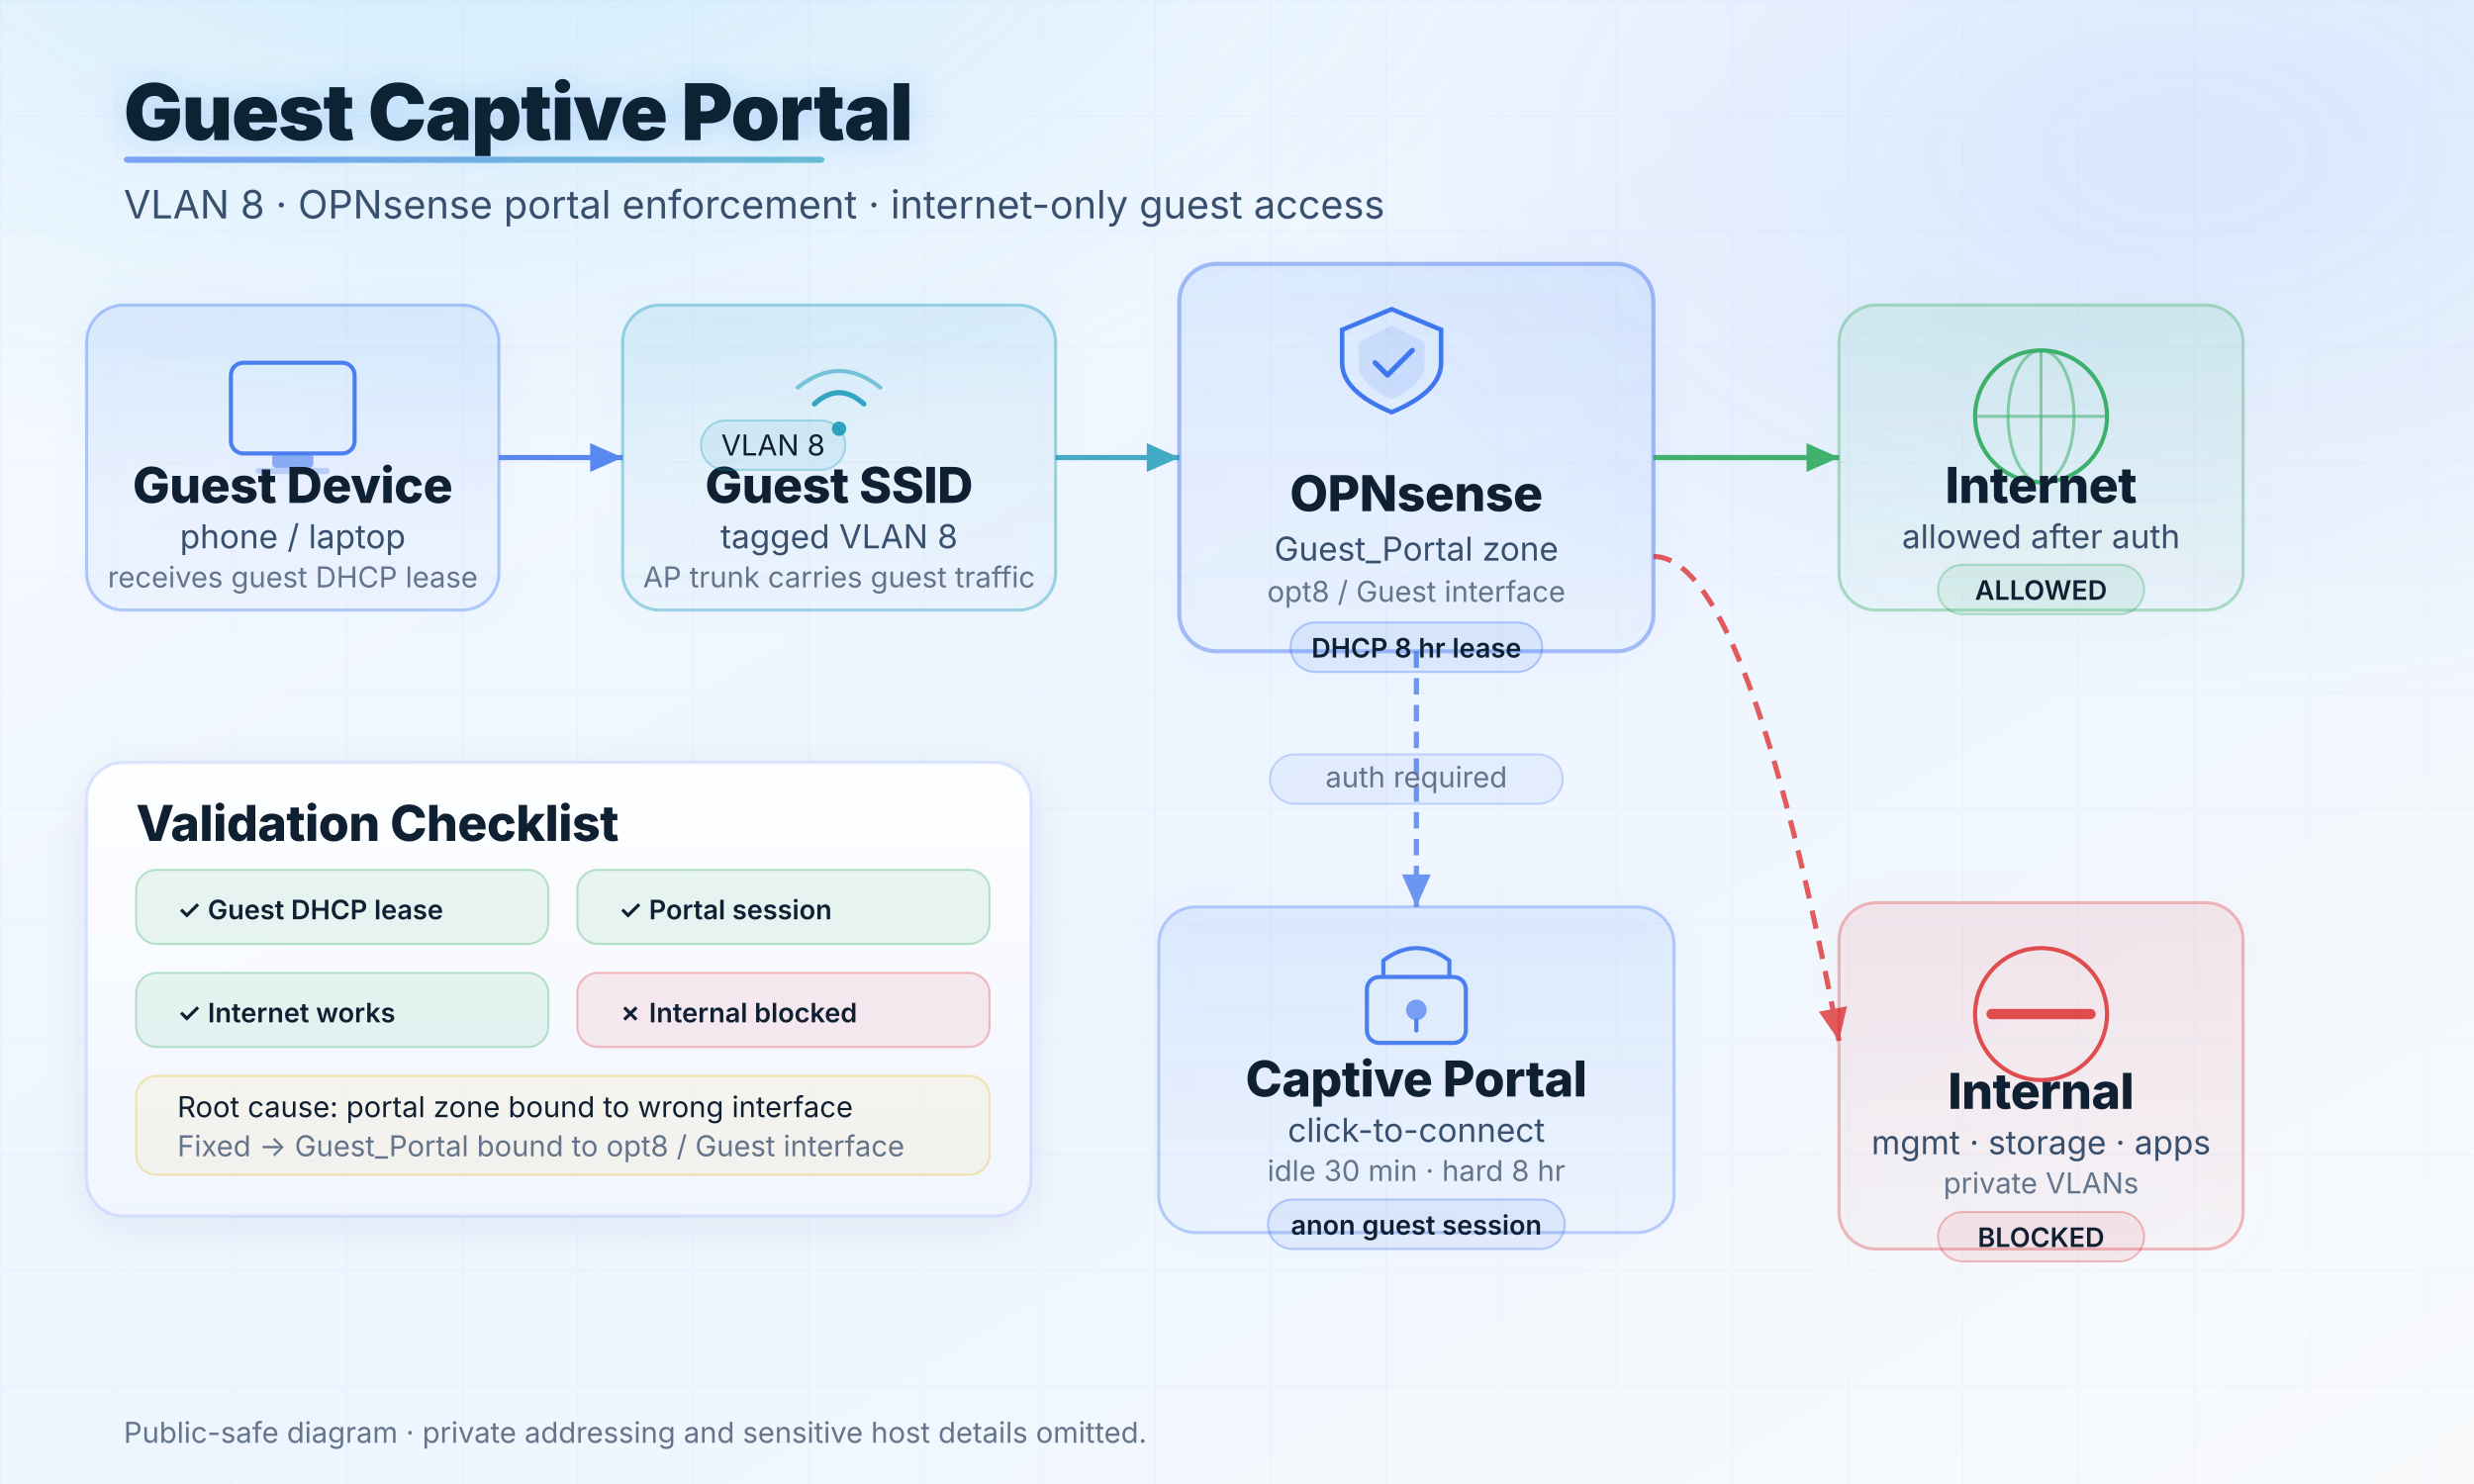
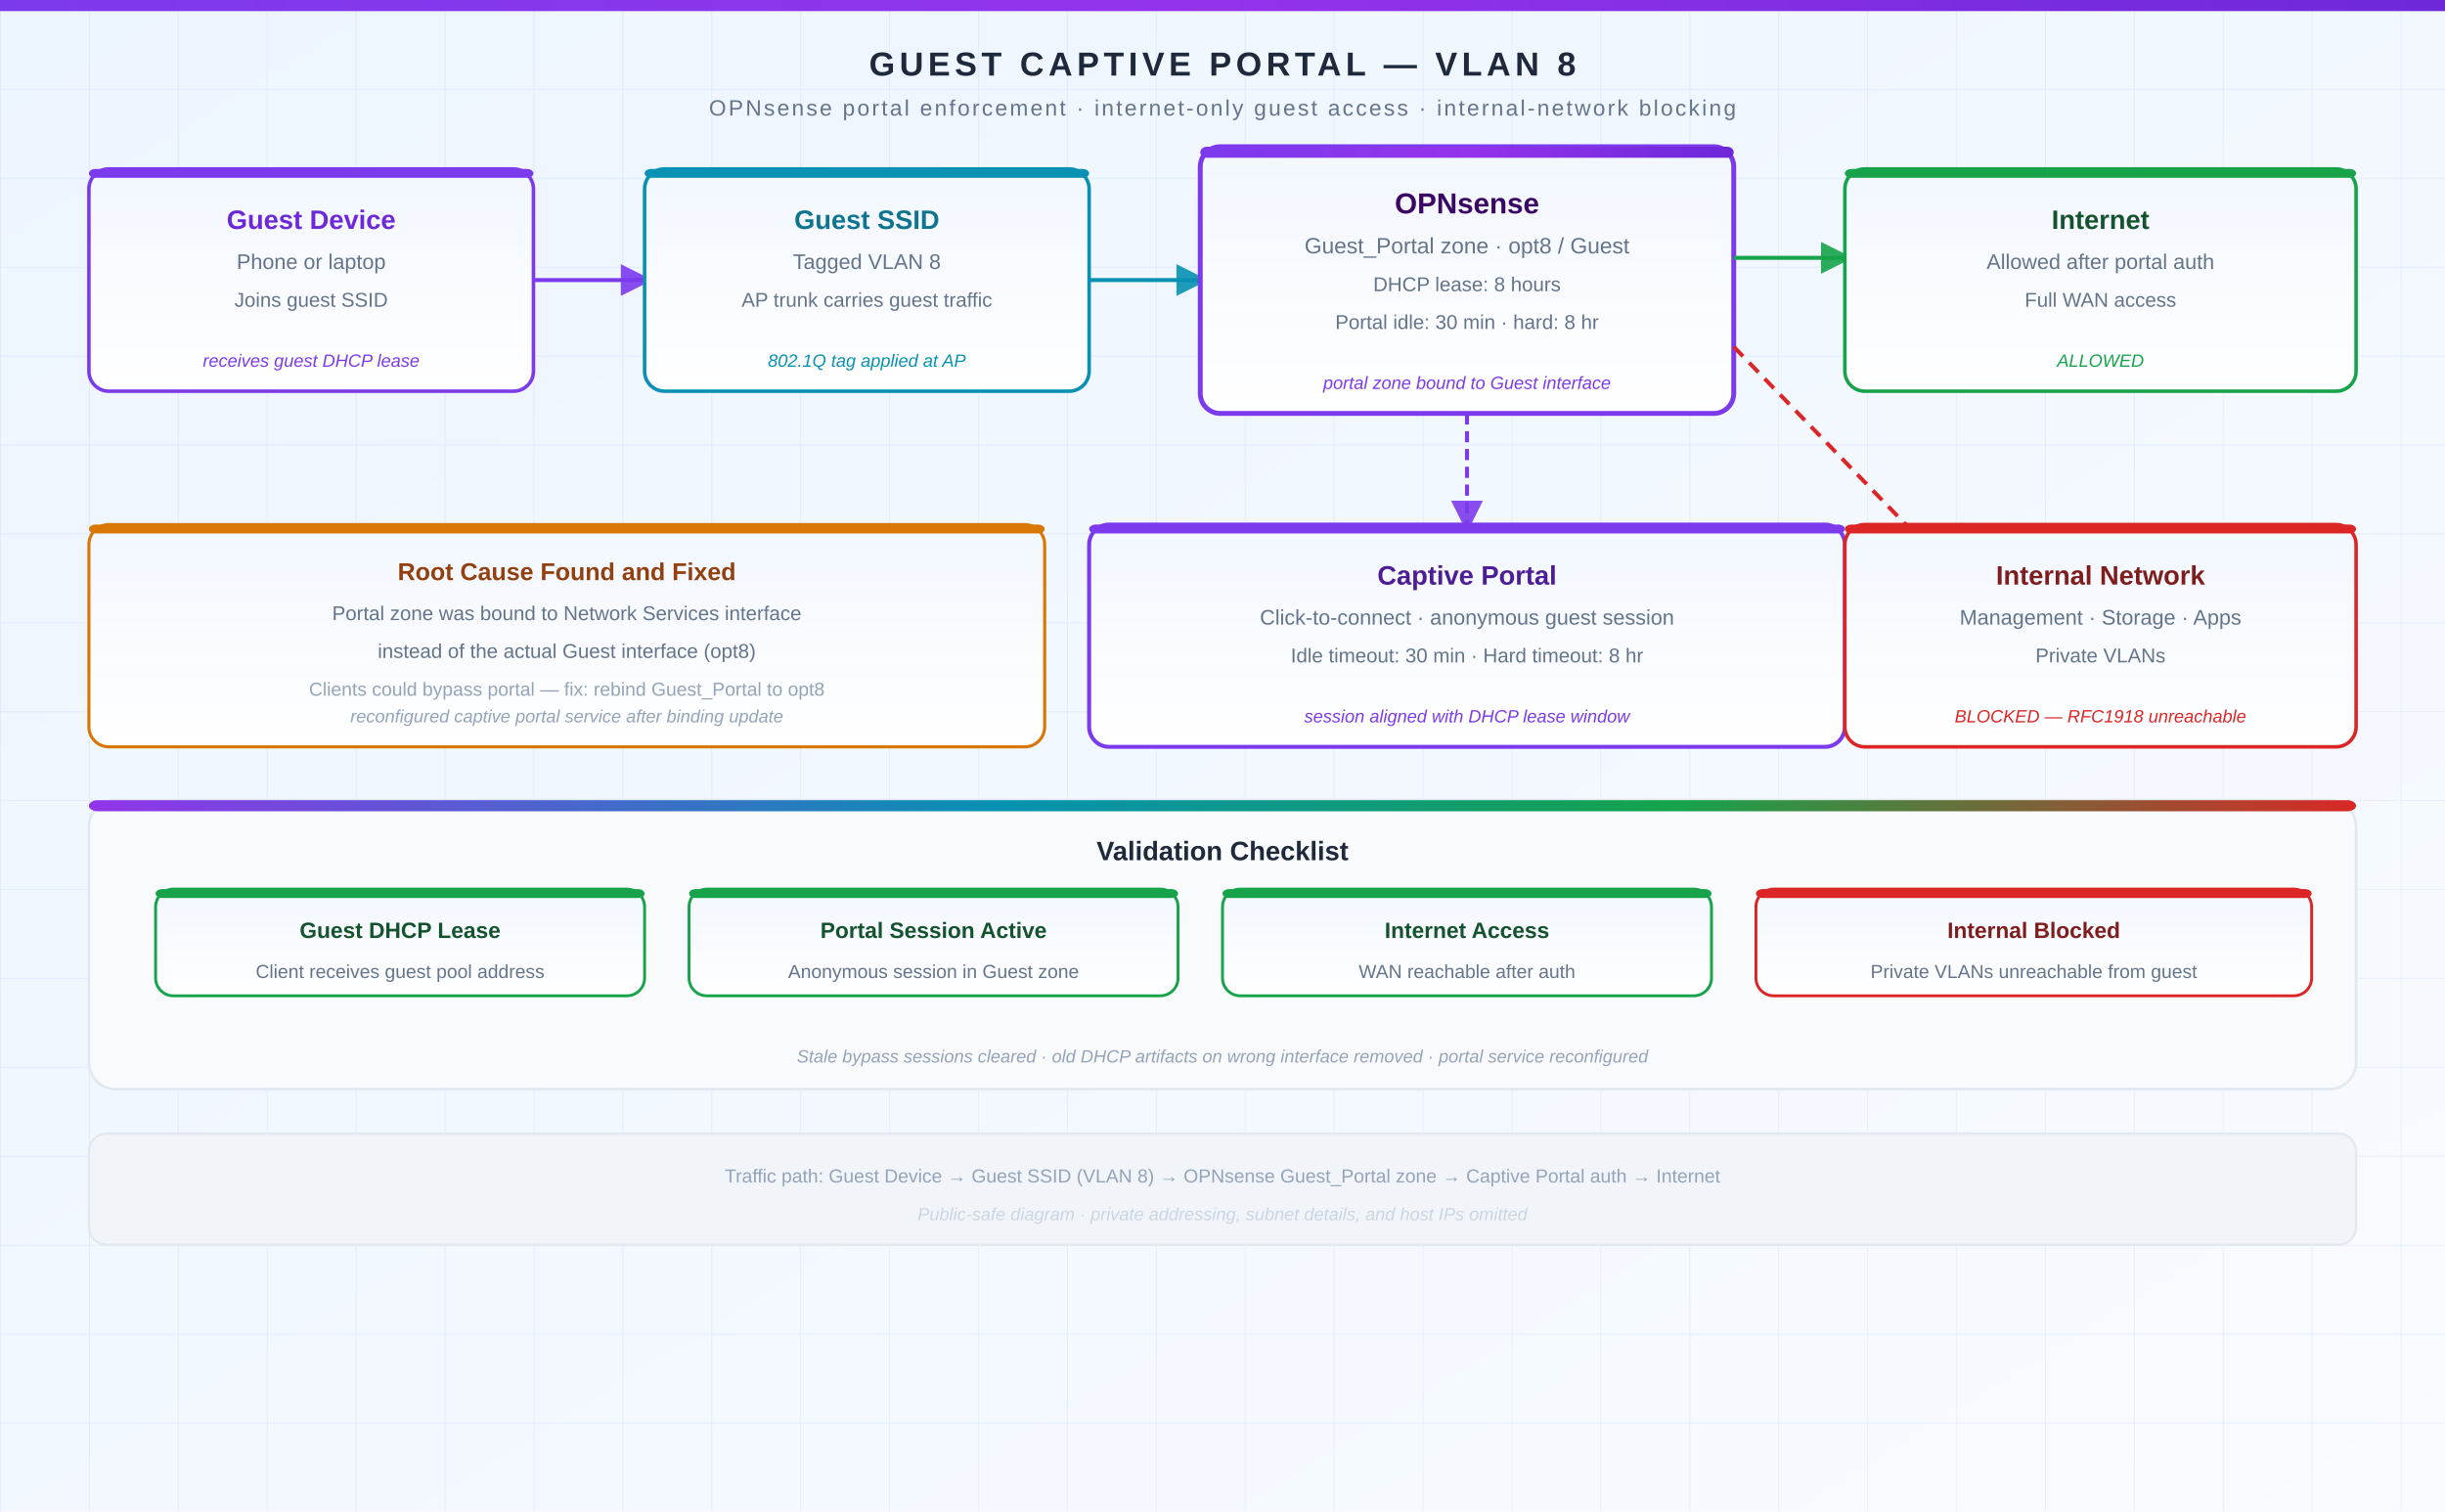
- <svg xmlns="http://www.w3.org/2000/svg" viewBox="0 0 1200 720" role="img" aria-labelledby="svgtitle svgdesc">
+ <svg xmlns="http://www.w3.org/2000/svg" data-diagram-theme="light" width="1100" height="680" viewBox="0 0 1100 680" font-family="'Segoe UI', Arial, sans-serif">
  <defs>
-     <linearGradient id="bgGrad" x1="0" y1="0" x2="1" y2="1">
-       <stop offset="0" stop-color="#f8fbff" />
-       <stop offset="0.5" stop-color="#edf5ff" />
-       <stop offset="1" stop-color="#f8fafc" />
+     <linearGradient id="bg" x1="0" y1="0" x2="1" y2="1">
+       <stop offset="0%" stop-color="#edf5ff" />
+       <stop offset="100%" stop-color="#f8fbff" />
    </linearGradient>
-     <radialGradient id="glowBlue" cx="18%" cy="-12%" r="45%">
-       <stop offset="0" stop-color="#0ea5e9" stop-opacity="0.18" />
-       <stop offset="1" stop-color="#0ea5e9" stop-opacity="0" />
-     </radialGradient>
-     <radialGradient id="glowIndigo" cx="88%" cy="10%" r="38%">
-       <stop offset="0" stop-color="#2563eb" stop-opacity="0.1" />
-       <stop offset="1" stop-color="#2563eb" stop-opacity="0" />
-     </radialGradient>
-     <linearGradient id="panelGrad" x1="0" y1="0" x2="0" y2="1">
-       <stop offset="0" stop-color="rgba(255,255,255,0.92)" />
-       <stop offset="1" stop-color="rgba(241,245,255,0.96)" />
+     <linearGradient id="card" x1="0" y1="0" x2="0" y2="1">
+       <stop offset="0%" stop-color="#f2f7ff" />
+       <stop offset="100%" stop-color="#ffffff" />
    </linearGradient>
-     <linearGradient id="blueBoxGrad" x1="0" y1="0" x2="0" y2="1">
-       <stop offset="0" stop-color="rgba(37,99,235,0.07)" />
-       <stop offset="1" stop-color="rgba(37,99,235,0.02)" />
+     <linearGradient id="purpleBar" x1="0" y1="0" x2="1" y2="0">
+       <stop offset="0%" stop-color="#7c3aed" />
+       <stop offset="50%" stop-color="#9333ea" />
+       <stop offset="100%" stop-color="#6d28d9" />
    </linearGradient>
-     <linearGradient id="indigoBoxGrad" x1="0" y1="0" x2="0" y2="1">
-       <stop offset="0" stop-color="rgba(14,132,199,0.08)" />
-       <stop offset="1" stop-color="rgba(14,132,199,0.02)" />
+     <linearGradient id="bar" x1="0" y1="0" x2="1" y2="0">
+       <stop offset="0%" stop-color="#9333ea" />
+       <stop offset="40%" stop-color="#0891b2" />
+       <stop offset="70%" stop-color="#16a34a" />
+       <stop offset="100%" stop-color="#dc2626" />
    </linearGradient>
-     <linearGradient id="redBoxGrad" x1="0" y1="0" x2="0" y2="1">
-       <stop offset="0" stop-color="rgba(220,38,38,0.07)" />
-       <stop offset="1" stop-color="rgba(220,38,38,0.02)" />
-     </linearGradient>
-     <linearGradient id="greenBoxGrad" x1="0" y1="0" x2="0" y2="1">
-       <stop offset="0" stop-color="rgba(22,163,74,0.07)" />
-       <stop offset="1" stop-color="rgba(22,163,74,0.02)" />
-     </linearGradient>
-     <linearGradient id="lineGrad" x1="0" y1="0" x2="1" y2="0">
-       <stop offset="0" stop-color="#2563eb" />
-       <stop offset="1" stop-color="#0891b2" />
-     </linearGradient>
-     <filter id="boxShadow" x="-8%" y="-8%" width="116%" height="116%">
-       <feDropShadow dx="0" dy="4" stdDeviation="10" flood-color="#1e3a5f" flood-opacity="0.08" />
-     </filter>
-     <filter id="blueGlow" x="-15%" y="-15%" width="130%" height="130%">
-       <feDropShadow dx="0" dy="0" stdDeviation="10" flood-color="#2563eb" flood-opacity="0.22" />
-     </filter>
-     <filter id="cyanGlow" x="-15%" y="-15%" width="130%" height="130%">
-       <feDropShadow dx="0" dy="0" stdDeviation="10" flood-color="#0891b2" flood-opacity="0.2" />
-     </filter>
-     <filter id="redGlow" x="-15%" y="-15%" width="130%" height="130%">
-       <feDropShadow dx="0" dy="0" stdDeviation="10" flood-color="#dc2626" flood-opacity="0.18" />
-     </filter>
-     <filter id="greenGlow" x="-15%" y="-15%" width="130%" height="130%">
-       <feDropShadow dx="0" dy="0" stdDeviation="10" flood-color="#16a34a" flood-opacity="0.18" />
-     </filter>
-     <filter id="titleGlow" x="-5%" y="-20%" width="110%" height="140%">
-       <feDropShadow dx="0" dy="0" stdDeviation="8" flood-color="#2563eb" flood-opacity="0.22" />
-     </filter>
-     <marker id="arrowBlue" viewBox="0 0 10 10" refX="9" refY="5" markerWidth="7" markerHeight="7" orient="auto-start-reverse">
-       <path d="M 0 1 L 9 5 L 0 9 z" fill="#2563eb" />
+     <pattern id="grid" width="40" height="40" patternUnits="userSpaceOnUse">
+       <path d="M40 0H0V40" fill="none" stroke="#2563eb" stroke-width="0.35" opacity="0.18" />
+     </pattern>
+     <marker id="arrPurple" markerWidth="8" markerHeight="8" refX="6" refY="4" orient="auto">
+       <path d="M0,0 L0,8 L8,4 z" fill="#7c3aed" opacity="0.9" />
    </marker>
-     <marker id="arrowCyan" viewBox="0 0 10 10" refX="9" refY="5" markerWidth="7" markerHeight="7" orient="auto-start-reverse">
-       <path d="M 0 1 L 9 5 L 0 9 z" fill="#0891b2" />
+     <marker id="arrCyan" markerWidth="8" markerHeight="8" refX="6" refY="4" orient="auto">
+       <path d="M0,0 L0,8 L8,4 z" fill="#0891b2" opacity="0.9" />
    </marker>
-     <marker id="arrowGreen" viewBox="0 0 10 10" refX="9" refY="5" markerWidth="7" markerHeight="7" orient="auto-start-reverse">
-       <path d="M 0 1 L 9 5 L 0 9 z" fill="#16a34a" />
+     <marker id="arrGreen" markerWidth="8" markerHeight="8" refX="6" refY="4" orient="auto">
+       <path d="M0,0 L0,8 L8,4 z" fill="#16a34a" opacity="0.9" />
    </marker>
-     <marker id="arrowRed" viewBox="0 0 10 10" refX="9" refY="5" markerWidth="7" markerHeight="7" orient="auto-start-reverse">
-       <path d="M 0 1 L 9 5 L 0 9 z" fill="#dc2626" />
+     <marker id="arrRed" markerWidth="8" markerHeight="8" refX="6" refY="4" orient="auto">
+       <path d="M0,0 L0,8 L8,4 z" fill="#dc2626" opacity="0.9" />
    </marker>
-     <pattern id="grid" x="0" y="0" width="56" height="56" patternUnits="userSpaceOnUse">
-       <path d="M 56 0 L 0 0 0 56" fill="none" stroke="rgba(37,99,235,0.06)" stroke-width="1" />
-     </pattern>
-     <style>
-       .lbl { font-family: "Segoe UI", Inter, Arial, sans-serif; fill: #102033; }
-       .muted { fill: #38506d; }
-       .subtle { fill: #64748b; }
-       .t-title { font-size: 38px; font-weight: 900; letter-spacing: -0.5px; }
-       .t-sub { font-size: 19px; font-weight: 400; }
-       .t-head { font-size: 24px; font-weight: 800; letter-spacing: -0.2px; }
-       .t-body { font-size: 16px; font-weight: 400; }
-       .t-tiny { font-size: 14px; font-weight: 400; }
-       .t-chip { font-size: 13px; font-weight: 600; }
-       .chip-base { fill: rgba(37,99,235,0.08); stroke: rgba(37,99,235,0.28); stroke-width: 1; }
-       .chip-green { fill: rgba(22,163,74,0.08); stroke: rgba(22,163,74,0.28); stroke-width: 1; }
-       .chip-red { fill: rgba(220,38,38,0.08); stroke: rgba(220,38,38,0.28); stroke-width: 1; }
-       .badge { fill: rgba(37,99,235,0.08); stroke: rgba(37,99,235,0.3); stroke-width: 1; }
-     </style>
  </defs>
-   <rect width="1200" height="720" fill="url(#bgGrad)" />
-   <rect width="1200" height="720" fill="url(#glowBlue)" />
-   <rect width="1200" height="720" fill="url(#glowIndigo)" />
-   <rect width="1200" height="720" fill="url(#grid)" opacity="0.55" />
-   <text x="60" y="68" class="lbl t-title" filter="url(#titleGlow)">Guest Captive Portal</text>
-   <rect x="60" y="76" width="340" height="3" rx="2" fill="url(#lineGrad)" opacity="0.55" />
-   <text x="60" y="106" class="lbl t-sub muted">VLAN 8 · OPNsense portal enforcement · internet-only guest access</text>
-   <g filter="url(#blueGlow)">
-     <rect x="42" y="148" width="200" height="148" rx="18" fill="url(#blueBoxGrad)" stroke="rgba(37,99,235,0.32)" stroke-width="1.5" />
-   </g>
-   <g transform="translate(112, 176)" opacity="0.8">
-     <rect x="0" y="0" width="60" height="44" rx="6" fill="none" stroke="#2563eb" stroke-width="2" />
-     <rect x="20" y="44" width="20" height="7" rx="2" fill="#2563eb" opacity="0.6" />
-     <rect x="12" y="51" width="36" height="3" rx="1.5" fill="#2563eb" opacity="0.3" />
-   </g>
-   <text x="142" y="244" text-anchor="middle" class="lbl t-head">Guest Device</text>
-   <text x="142" y="266" text-anchor="middle" class="lbl t-body muted">phone / laptop</text>
-   <text x="142" y="285" text-anchor="middle" class="lbl t-tiny subtle">receives guest DHCP lease</text>
-   <g filter="url(#cyanGlow)">
-     <rect x="302" y="148" width="210" height="148" rx="18" fill="url(#indigoBoxGrad)" stroke="rgba(8,145,178,0.35)" stroke-width="1.5" />
-   </g>
-   <g transform="translate(377, 170)" opacity="0.8">
-     <path d="M30 38 L30 38" stroke="#0891b2" stroke-width="4" stroke-linecap="round" />
-     <path d="M18 26 Q30 15 42 26" stroke="#0891b2" stroke-width="2.5" fill="none" stroke-linecap="round" />
-     <path d="M10 18 Q30 2 50 18" stroke="#0891b2" stroke-width="2" fill="none" stroke-linecap="round" opacity="0.6" />
-     <circle cx="30" cy="38" r="3.5" fill="#0891b2" />
-   </g>
-   <text x="407" y="244" text-anchor="middle" class="lbl t-head">Guest SSID</text>
-   <text x="407" y="266" text-anchor="middle" class="lbl t-body muted">tagged VLAN 8</text>
-   <text x="407" y="285" text-anchor="middle" class="lbl t-tiny subtle">AP trunk carries guest traffic</text>
-   <g filter="url(#blueGlow)">
-     <rect x="572" y="128" width="230" height="188" rx="18" fill="url(#blueBoxGrad)" stroke="rgba(37,99,235,0.38)" stroke-width="2" />
-   </g>
-   <g transform="translate(651, 150)" opacity="0.85">
-     <path d="M24 0 L48 10 L48 26 Q48 40 24 50 Q0 40 0 26 L0 10 Z" fill="none" stroke="#2563eb" stroke-width="2.2" />
-     <path d="M24 8 L40 16 L40 27 Q40 36 24 44 Q8 36 8 27 L8 16 Z" fill="rgba(37,99,235,0.12)" stroke="none" />
-     <path d="M16 26 L22 32 L34 20" stroke="#2563eb" stroke-width="2.5" fill="none" stroke-linecap="round" stroke-linejoin="round" />
-   </g>
-   <text x="687" y="248" text-anchor="middle" class="lbl t-head">OPNsense</text>
-   <text x="687" y="272" text-anchor="middle" class="lbl t-body muted">Guest_Portal zone</text>
-   <text x="687" y="292" text-anchor="middle" class="lbl t-tiny subtle">opt8 / Guest interface</text>
-   <rect x="626" y="302" width="122" height="24" rx="12" class="badge" />
-   <text x="687" y="319" text-anchor="middle" class="lbl t-chip" fill="#2563eb">DHCP 8 hr lease</text>
-   <g filter="url(#blueGlow)">
-     <rect x="562" y="440" width="250" height="158" rx="18" fill="url(#blueBoxGrad)" stroke="rgba(37,99,235,0.28)" stroke-width="1.5" />
-   </g>
-   <g transform="translate(655, 456)" opacity="0.8">
-     <rect x="8" y="18" width="48" height="32" rx="6" fill="none" stroke="#2563eb" stroke-width="2" />
-     <path d="M16 18 L16 10 Q32 -2 48 10 L48 18" fill="none" stroke="#2563eb" stroke-width="2" />
-     <circle cx="32" cy="34" r="5" fill="#2563eb" opacity="0.7" />
-     <line x1="32" y1="39" x2="32" y2="44" stroke="#2563eb" stroke-width="2" stroke-linecap="round" />
-   </g>
-   <text x="687" y="532" text-anchor="middle" class="lbl t-head">Captive Portal</text>
-   <text x="687" y="554" text-anchor="middle" class="lbl t-body muted">click-to-connect</text>
-   <text x="687" y="573" text-anchor="middle" class="lbl t-tiny subtle">idle 30 min · hard 8 hr</text>
-   <rect x="615" y="582" width="144" height="24" rx="12" class="badge" />
-   <text x="687" y="599" text-anchor="middle" class="lbl t-chip" fill="#2563eb">anon guest session</text>
-   <g filter="url(#greenGlow)">
-     <rect x="892" y="148" width="196" height="148" rx="18" fill="url(#greenBoxGrad)" stroke="rgba(22,163,74,0.32)" stroke-width="1.5" />
-   </g>
-   <g transform="translate(946, 166)" opacity="0.8">
-     <circle cx="44" cy="36" r="32" fill="none" stroke="#16a34a" stroke-width="2" />
-     <ellipse cx="44" cy="36" rx="16" ry="32" fill="none" stroke="#16a34a" stroke-width="1.5" opacity="0.55" />
-     <line x1="12" y1="36" x2="76" y2="36" stroke="#16a34a" stroke-width="1.5" opacity="0.55" />
-     <line x1="44" y1="4" x2="44" y2="68" stroke="#16a34a" stroke-width="1.5" opacity="0.55" />
-   </g>
-   <text x="990" y="244" text-anchor="middle" class="lbl t-head">Internet</text>
-   <text x="990" y="266" text-anchor="middle" class="lbl t-body muted">allowed after auth</text>
-   <rect x="940" y="274" width="100" height="24" rx="12" class="chip-green" />
-   <text x="990" y="291" text-anchor="middle" class="lbl t-chip" fill="#16a34a">ALLOWED</text>
-   <g filter="url(#redGlow)">
-     <rect x="892" y="438" width="196" height="168" rx="18" fill="url(#redBoxGrad)" stroke="rgba(220,38,38,0.3)" stroke-width="1.5" />
-   </g>
-   <g transform="translate(946, 456)" opacity="0.8">
-     <circle cx="44" cy="36" r="32" fill="none" stroke="#dc2626" stroke-width="2" />
-     <line x1="20" y1="36" x2="68" y2="36" stroke="#dc2626" stroke-width="5" stroke-linecap="round" />
-   </g>
-   <text x="990" y="538" text-anchor="middle" class="lbl t-head">Internal</text>
-   <text x="990" y="560" text-anchor="middle" class="lbl t-body muted">mgmt · storage · apps</text>
-   <text x="990" y="579" text-anchor="middle" class="lbl t-tiny subtle">private VLANs</text>
-   <rect x="940" y="588" width="100" height="24" rx="12" class="chip-red" />
-   <text x="990" y="605" text-anchor="middle" class="lbl t-chip" fill="#dc2626">BLOCKED</text>
-   <rect x="42" y="370" width="458" height="220" rx="18" fill="url(#panelGrad)" stroke="rgba(37,99,235,0.14)" stroke-width="1.5" filter="url(#boxShadow)" />
-   <text x="66" y="408" class="lbl t-head">Validation Checklist</text>
-   <rect x="66" y="422" width="200" height="36" rx="10" class="chip-green" />
-   <text x="86" y="446" class="lbl t-chip" fill="#16a34a">✓  Guest DHCP lease</text>
-   <rect x="280" y="422" width="200" height="36" rx="10" class="chip-green" />
-   <text x="300" y="446" class="lbl t-chip" fill="#16a34a">✓  Portal session</text>
-   <rect x="66" y="472" width="200" height="36" rx="10" class="chip-green" />
-   <text x="86" y="496" class="lbl t-chip" fill="#16a34a">✓  Internet works</text>
-   <rect x="280" y="472" width="200" height="36" rx="10" class="chip-red" />
-   <text x="300" y="496" class="lbl t-chip" fill="#dc2626">✗  Internal blocked</text>
-   <rect x="66" y="522" width="414" height="48" rx="10" fill="rgba(234,179,8,0.07)" stroke="rgba(234,179,8,0.3)" stroke-width="1" />
-   <text x="86" y="542" class="lbl t-tiny" fill="#b45309">Root cause: portal zone bound to wrong interface</text>
-   <text x="86" y="561" class="lbl t-tiny subtle">Fixed → Guest_Portal bound to opt8 / Guest interface</text>
-   <line x1="242" y1="222" x2="302" y2="222" stroke="#2563eb" stroke-width="2.5" marker-end="url(#arrowBlue)" opacity="0.75" />
-   <line x1="512" y1="222" x2="572" y2="222" stroke="#0891b2" stroke-width="2.5" marker-end="url(#arrowCyan)" opacity="0.75" />
-   <line x1="687" y1="316" x2="687" y2="440" stroke="#2563eb" stroke-width="2.5" stroke-dasharray="8 5" marker-end="url(#arrowBlue)" opacity="0.65" />
-   <path d="M802 222 Q847 222 892 222" stroke="#16a34a" stroke-width="2.5" fill="none" marker-end="url(#arrowGreen)" opacity="0.8" />
-   <path d="M802 270 Q847 270 892 505" stroke="#dc2626" stroke-width="2.5" fill="none" stroke-dasharray="9 6" marker-end="url(#arrowRed)" opacity="0.75" />
-   <rect x="340" y="204" width="70" height="24" rx="12" fill="rgba(8,145,178,0.08)" stroke="rgba(8,145,178,0.28)" stroke-width="1" />
-   <text x="375" y="221" text-anchor="middle" class="lbl t-tiny" fill="#0891b2">VLAN 8</text>
-   <rect x="616" y="366" width="142" height="24" rx="12" fill="rgba(37,99,235,0.06)" stroke="rgba(37,99,235,0.22)" stroke-width="1" />
-   <text x="687" y="382" text-anchor="middle" class="lbl t-tiny subtle">auth required</text>
-   <text x="60" y="700" class="lbl t-tiny subtle">Public-safe diagram · private addressing and sensitive host details omitted.</text>
+   <rect width="1100" height="680" fill="url(#bg)" />
+   <rect width="1100" height="680" fill="url(#grid)" />
+   <rect x="0" y="0" width="1100" height="5" fill="url(#purpleBar)" />
+   <text x="550" y="34" text-anchor="middle" fill="#1e293b" font-size="15" font-weight="700" letter-spacing="2">GUEST CAPTIVE PORTAL — VLAN 8</text>
+   <text x="550" y="52" text-anchor="middle" fill="#64748b" font-size="10" letter-spacing="1">OPNsense portal enforcement · internet-only guest access · internal-network blocking</text>
+   <rect x="40" y="76" width="200" height="100" rx="9" fill="url(#card)" stroke="#7c3aed" stroke-width="1.6" />
+   <rect x="40" y="76" width="200" height="4" rx="3" fill="#7c3aed" />
+   <text x="140" y="103" text-anchor="middle" fill="#6d28d9" font-size="12" font-weight="700">Guest Device</text>
+   <text x="140" y="121" text-anchor="middle" fill="#64748b" font-size="9.5">Phone or laptop</text>
+   <text x="140" y="138" text-anchor="middle" fill="#64748b" font-size="9">Joins guest SSID</text>
+   <text x="140" y="165" text-anchor="middle" fill="#7c3aed" font-size="8" font-style="italic">receives guest DHCP lease</text>
+   <line x1="240" y1="126" x2="290" y2="126" stroke="#7c3aed" stroke-width="1.8" marker-end="url(#arrPurple)" />
+   <rect x="290" y="76" width="200" height="100" rx="9" fill="url(#card)" stroke="#0891b2" stroke-width="1.6" />
+   <rect x="290" y="76" width="200" height="4" rx="3" fill="#0891b2" />
+   <text x="390" y="103" text-anchor="middle" fill="#0e7490" font-size="12" font-weight="700">Guest SSID</text>
+   <text x="390" y="121" text-anchor="middle" fill="#64748b" font-size="9.5">Tagged VLAN 8</text>
+   <text x="390" y="138" text-anchor="middle" fill="#64748b" font-size="9">AP trunk carries guest traffic</text>
+   <text x="390" y="165" text-anchor="middle" fill="#0891b2" font-size="8" font-style="italic">802.1Q tag applied at AP</text>
+   <line x1="490" y1="126" x2="540" y2="126" stroke="#0891b2" stroke-width="1.8" marker-end="url(#arrCyan)" />
+   <rect x="540" y="66" width="240" height="120" rx="9" fill="url(#card)" stroke="#7c3aed" stroke-width="2.2" />
+   <rect x="540" y="66" width="240" height="5" rx="3" fill="url(#purpleBar)" />
+   <text x="660" y="96" text-anchor="middle" fill="#3b0764" font-size="13" font-weight="700">OPNsense</text>
+   <text x="660" y="114" text-anchor="middle" fill="#64748b" font-size="10">Guest_Portal zone · opt8 / Guest</text>
+   <text x="660" y="131" text-anchor="middle" fill="#64748b" font-size="9">DHCP lease: 8 hours</text>
+   <text x="660" y="148" text-anchor="middle" fill="#64748b" font-size="9">Portal idle: 30 min · hard: 8 hr</text>
+   <text x="660" y="175" text-anchor="middle" fill="#7c3aed" font-size="8" font-style="italic">portal zone bound to Guest interface</text>
+   <line x1="780" y1="116" x2="830" y2="116" stroke="#16a34a" stroke-width="1.8" marker-end="url(#arrGreen)" />
+   <rect x="830" y="76" width="230" height="100" rx="9" fill="url(#card)" stroke="#16a34a" stroke-width="1.6" />
+   <rect x="830" y="76" width="230" height="4" rx="3" fill="#16a34a" />
+   <text x="945" y="103" text-anchor="middle" fill="#14532d" font-size="12" font-weight="700">Internet</text>
+   <text x="945" y="121" text-anchor="middle" fill="#64748b" font-size="9.5">Allowed after portal auth</text>
+   <text x="945" y="138" text-anchor="middle" fill="#64748b" font-size="9">Full WAN access</text>
+   <text x="945" y="165" text-anchor="middle" fill="#16a34a" font-size="8" font-style="italic">ALLOWED</text>
+   <line x1="660" y1="186" x2="660" y2="236" stroke="#7c3aed" stroke-width="1.8" stroke-dasharray="5,3" marker-end="url(#arrPurple)" />
+   <rect x="490" y="236" width="340" height="100" rx="9" fill="url(#card)" stroke="#7c3aed" stroke-width="1.8" />
+   <rect x="490" y="236" width="340" height="4" rx="3" fill="#7c3aed" />
+   <text x="660" y="263" text-anchor="middle" fill="#4c1d95" font-size="12" font-weight="700">Captive Portal</text>
+   <text x="660" y="281" text-anchor="middle" fill="#64748b" font-size="9.5">Click-to-connect · anonymous guest session</text>
+   <text x="660" y="298" text-anchor="middle" fill="#64748b" font-size="9">Idle timeout: 30 min · Hard timeout: 8 hr</text>
+   <text x="660" y="325" text-anchor="middle" fill="#7c3aed" font-size="8" font-style="italic">session aligned with DHCP lease window</text>
+   <line x1="780" y1="156" x2="900" y2="280" stroke="#dc2626" stroke-width="1.8" stroke-dasharray="6,4" marker-end="url(#arrRed)" />
+   <rect x="830" y="236" width="230" height="100" rx="9" fill="url(#card)" stroke="#dc2626" stroke-width="1.6" />
+   <rect x="830" y="236" width="230" height="4" rx="3" fill="#dc2626" />
+   <text x="945" y="263" text-anchor="middle" fill="#7f1d1d" font-size="12" font-weight="700">Internal Network</text>
+   <text x="945" y="281" text-anchor="middle" fill="#64748b" font-size="9.5">Management · Storage · Apps</text>
+   <text x="945" y="298" text-anchor="middle" fill="#64748b" font-size="9">Private VLANs</text>
+   <text x="945" y="325" text-anchor="middle" fill="#dc2626" font-size="8" font-style="italic">BLOCKED — RFC1918 unreachable</text>
+   <rect x="40" y="236" width="430" height="100" rx="9" fill="url(#card)" stroke="#d97706" stroke-width="1.4" />
+   <rect x="40" y="236" width="430" height="4" rx="3" fill="#d97706" />
+   <text x="255" y="261" text-anchor="middle" fill="#92400e" font-size="11" font-weight="700">Root Cause Found and Fixed</text>
+   <text x="255" y="279" text-anchor="middle" fill="#64748b" font-size="9">Portal zone was bound to Network Services interface</text>
+   <text x="255" y="296" text-anchor="middle" fill="#64748b" font-size="9">instead of the actual Guest interface (opt8)</text>
+   <text x="255" y="313" text-anchor="middle" fill="#94a3b8" font-size="8.5">Clients could bypass portal — fix: rebind Guest_Portal to opt8</text>
+   <text x="255" y="325" text-anchor="middle" fill="#94a3b8" font-size="8" font-style="italic">reconfigured captive portal service after binding update</text>
+   <rect x="40" y="360" width="1020" height="130" rx="12" fill="#f8fafc" stroke="#e2e8f0" stroke-width="1.2" />
+   <rect x="40" y="360" width="1020" height="5" rx="4" fill="url(#bar)" />
+   <text x="550" y="387" text-anchor="middle" fill="#1e293b" font-size="12" font-weight="700">Validation Checklist</text>
+   <rect x="70" y="400" width="220" height="48" rx="8" fill="url(#card)" stroke="#16a34a" stroke-width="1.3" />
+   <rect x="70" y="400" width="220" height="4" rx="3" fill="#16a34a" />
+   <text x="180" y="422" text-anchor="middle" fill="#14532d" font-size="10" font-weight="700">Guest DHCP Lease</text>
+   <text x="180" y="440" text-anchor="middle" fill="#64748b" font-size="8.5">Client receives guest pool address</text>
+   <rect x="310" y="400" width="220" height="48" rx="8" fill="url(#card)" stroke="#16a34a" stroke-width="1.3" />
+   <rect x="310" y="400" width="220" height="4" rx="3" fill="#16a34a" />
+   <text x="420" y="422" text-anchor="middle" fill="#14532d" font-size="10" font-weight="700">Portal Session Active</text>
+   <text x="420" y="440" text-anchor="middle" fill="#64748b" font-size="8.5">Anonymous session in Guest zone</text>
+   <rect x="550" y="400" width="220" height="48" rx="8" fill="url(#card)" stroke="#16a34a" stroke-width="1.3" />
+   <rect x="550" y="400" width="220" height="4" rx="3" fill="#16a34a" />
+   <text x="660" y="422" text-anchor="middle" fill="#14532d" font-size="10" font-weight="700">Internet Access</text>
+   <text x="660" y="440" text-anchor="middle" fill="#64748b" font-size="8.5">WAN reachable after auth</text>
+   <rect x="790" y="400" width="250" height="48" rx="8" fill="url(#card)" stroke="#dc2626" stroke-width="1.3" />
+   <rect x="790" y="400" width="250" height="4" rx="3" fill="#dc2626" />
+   <text x="915" y="422" text-anchor="middle" fill="#7f1d1d" font-size="10" font-weight="700">Internal Blocked</text>
+   <text x="915" y="440" text-anchor="middle" fill="#64748b" font-size="8.5">Private VLANs unreachable from guest</text>
+   <text x="550" y="478" text-anchor="middle" fill="#94a3b8" font-size="8" font-style="italic">Stale bypass sessions cleared · old DHCP artifacts on wrong interface removed · portal service reconfigured</text>
+   <rect x="40" y="510" width="1020" height="50" rx="8" fill="#f1f5f9" stroke="#e2e8f0" stroke-width="1" />
+   <text x="550" y="532" text-anchor="middle" fill="#94a3b8" font-size="8.5">Traffic path: Guest Device → Guest SSID (VLAN 8) → OPNsense Guest_Portal zone → Captive Portal auth → Internet</text>
+   <text x="550" y="549" text-anchor="middle" fill="#cbd5e1" font-size="8" font-style="italic">Public-safe diagram · private addressing, subnet details, and host IPs omitted</text>
</svg>
